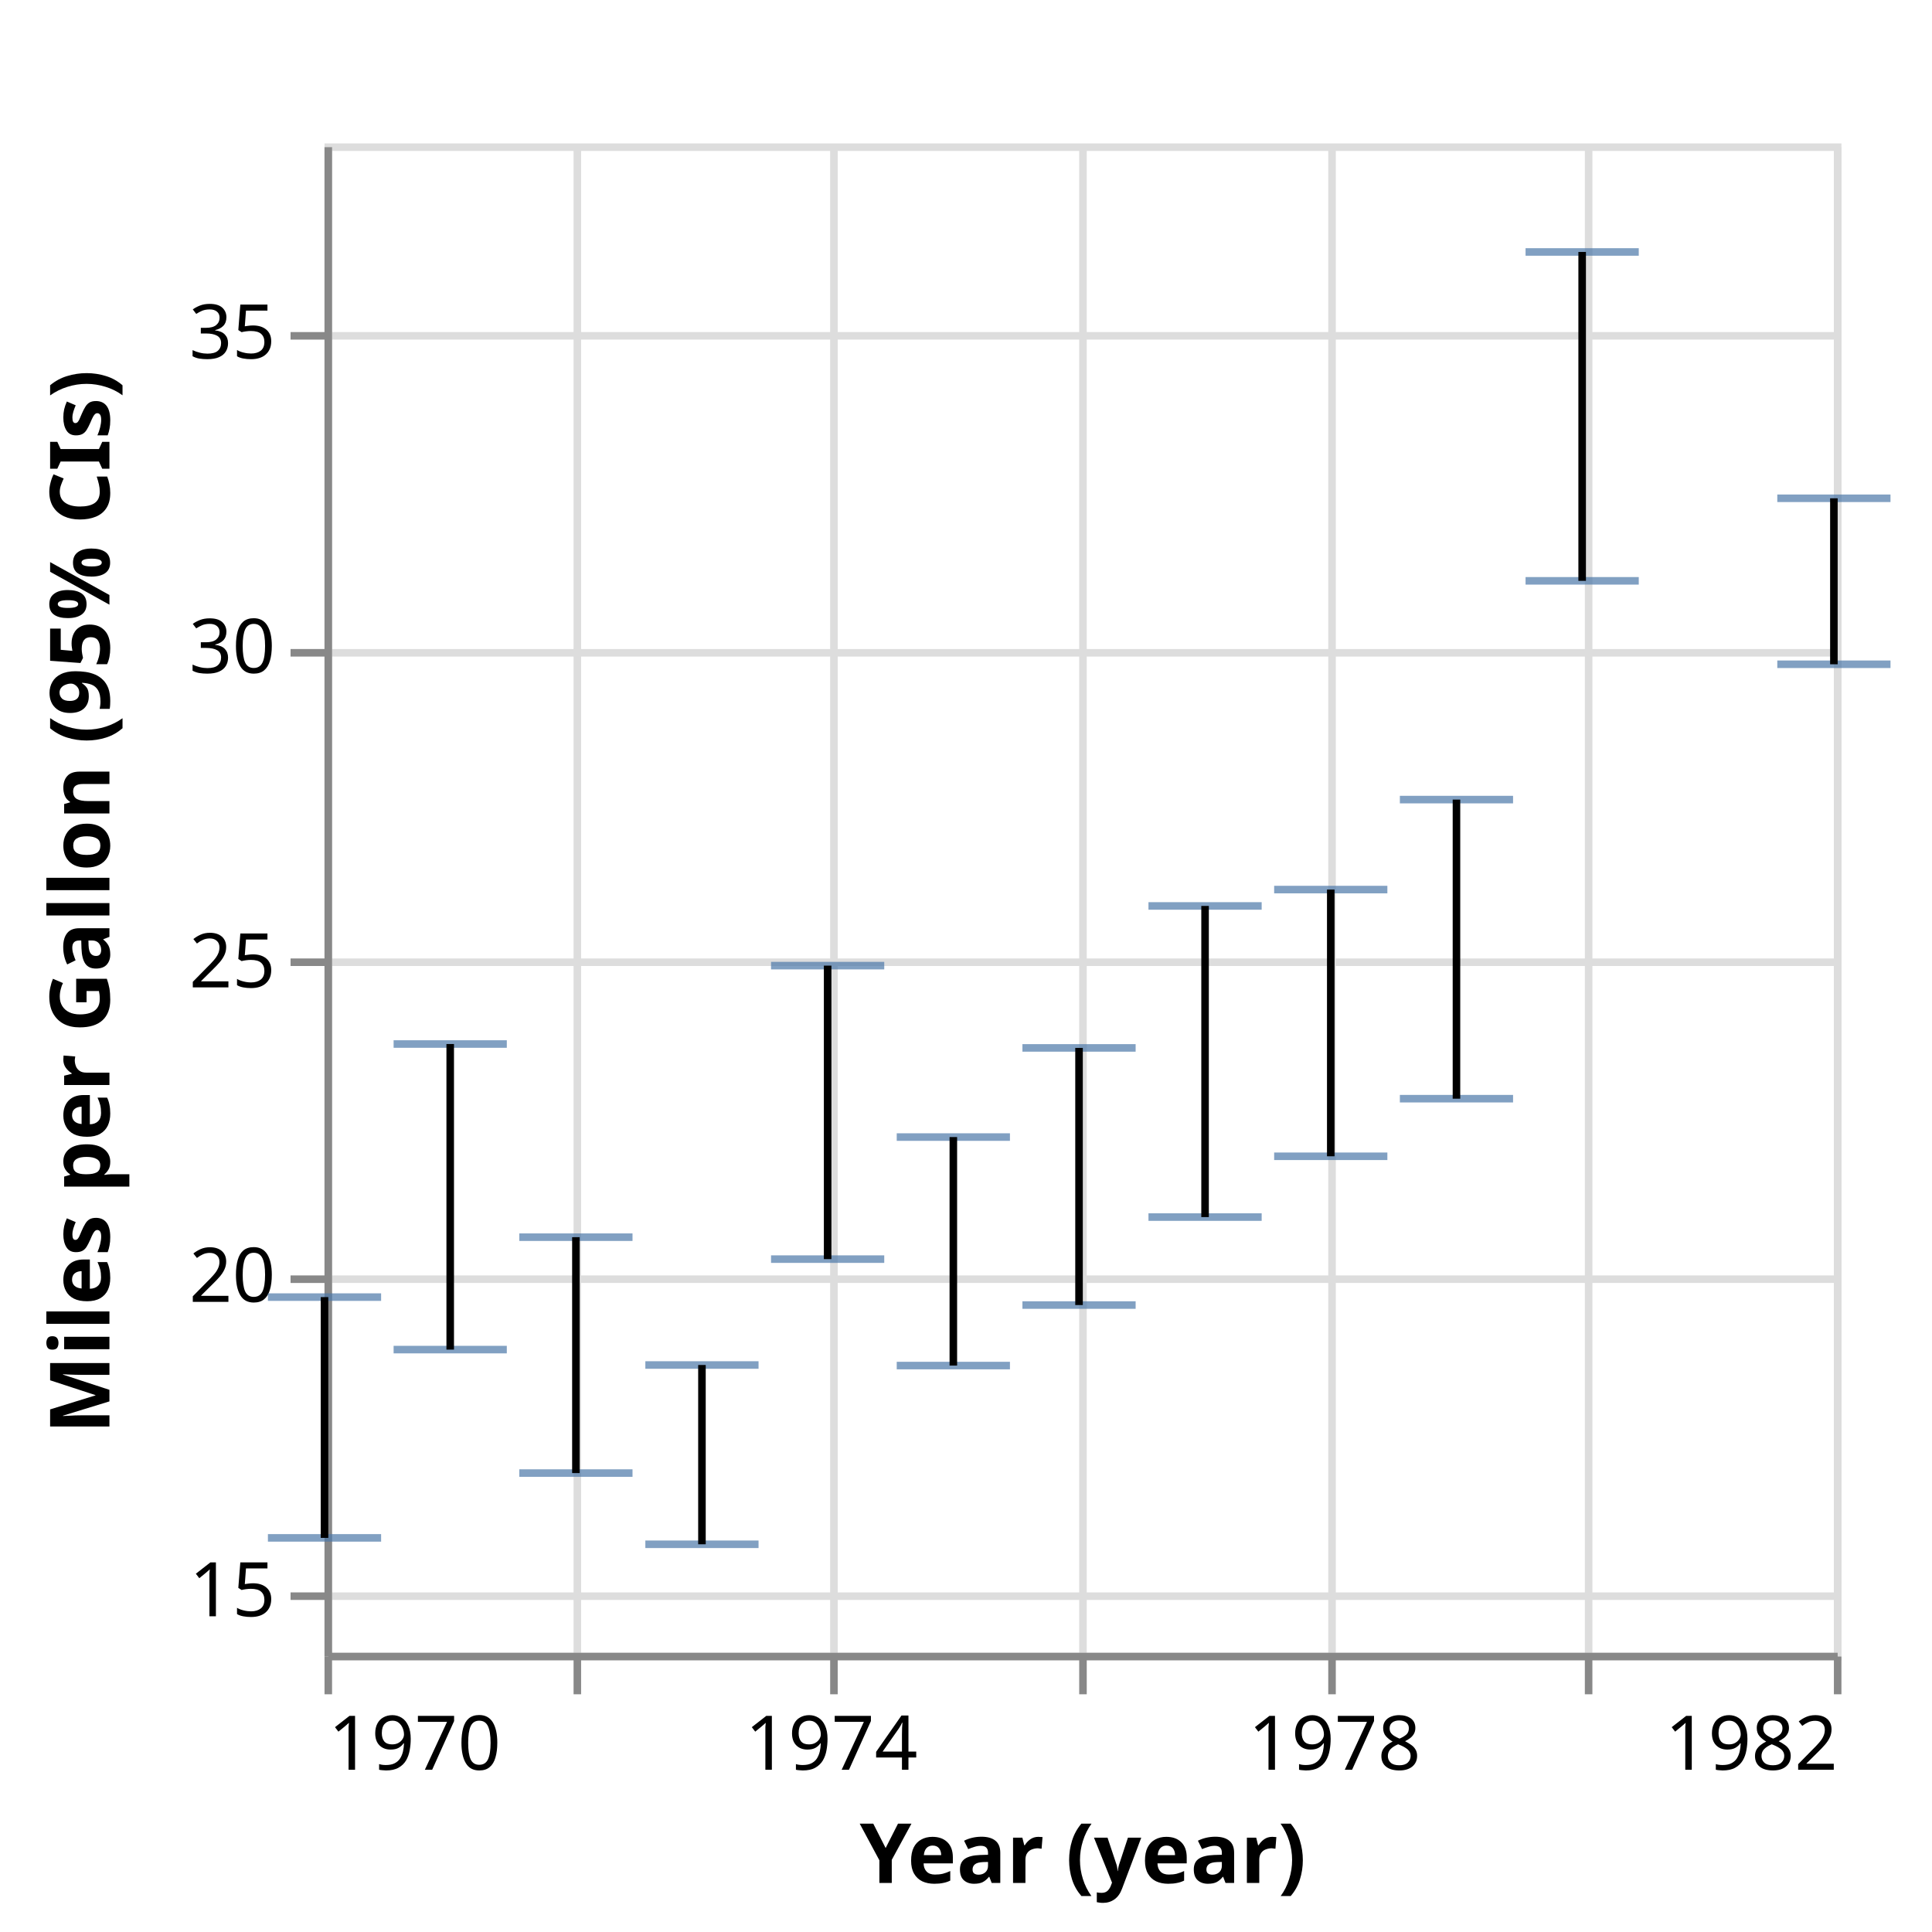
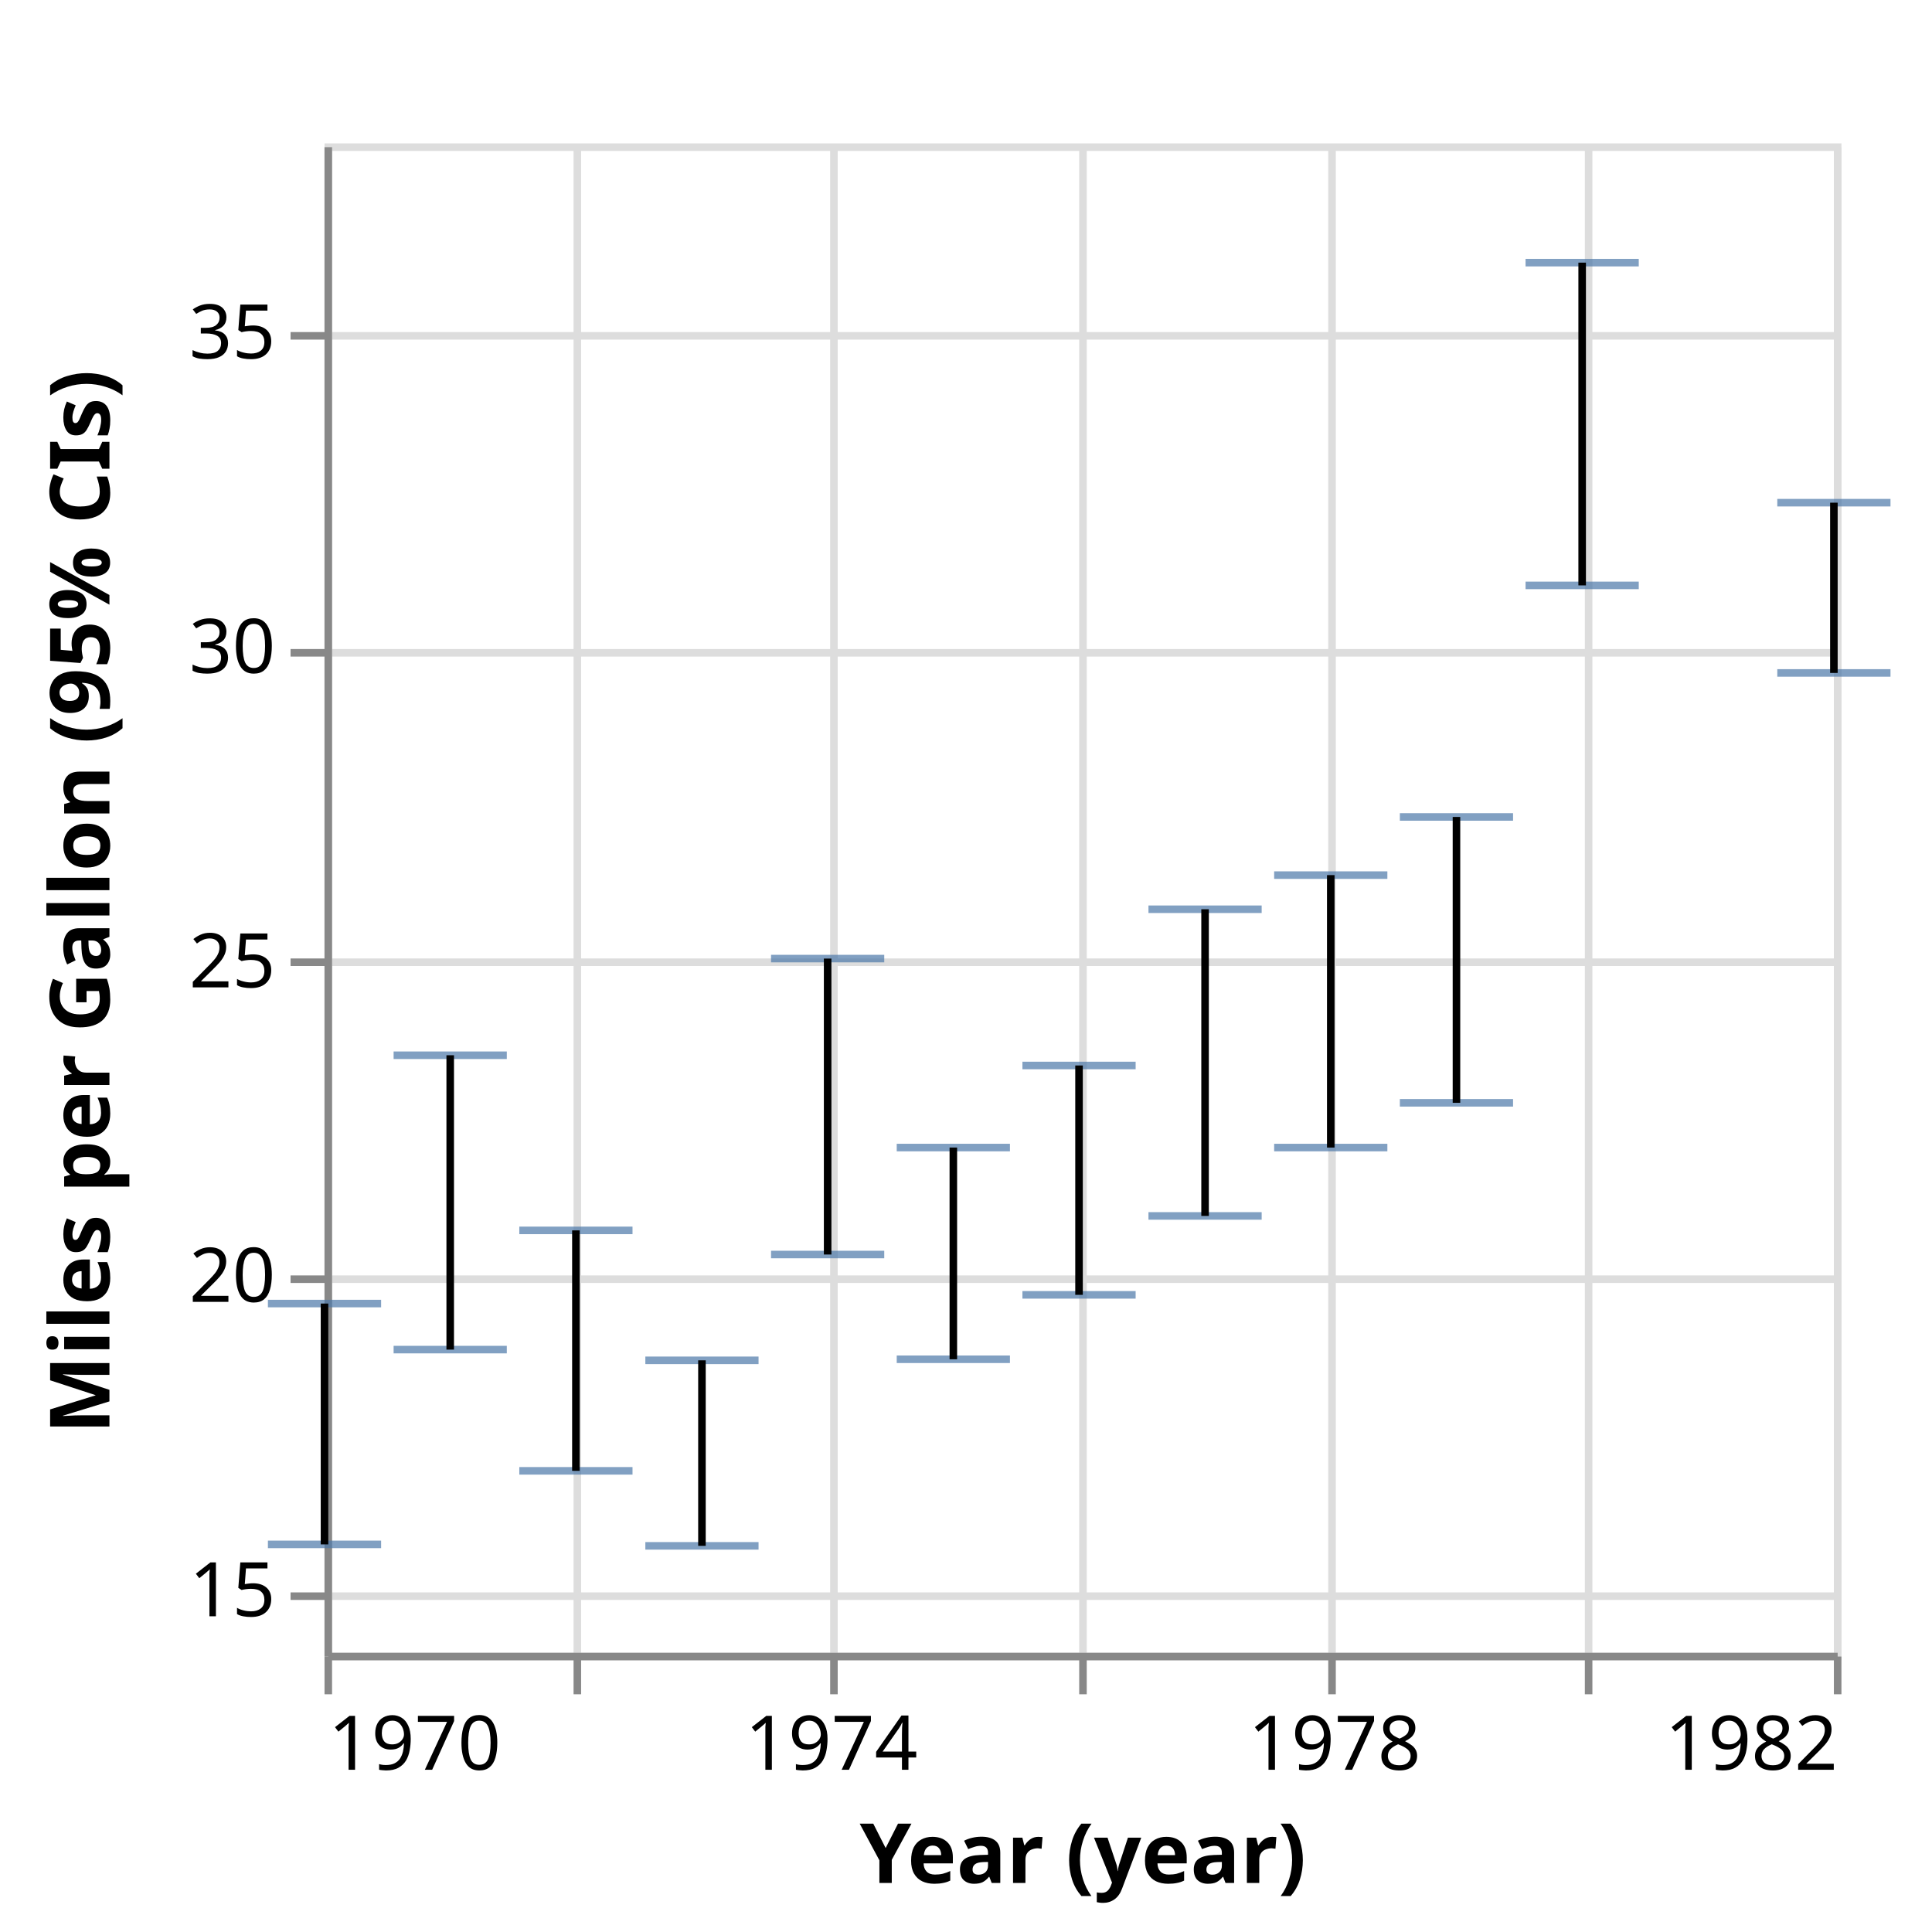
<svg xmlns="http://www.w3.org/2000/svg" version="1.1" class="marks" width="256" height="256" viewBox="0 0 256 256">
  <rect width="256" height="256" fill="white" />
  <g fill="none" stroke-miterlimit="10" transform="translate(43,19)">
    <g class="mark-group role-frame root" role="graphics-object" aria-roledescription="group mark container">
      <g transform="translate(0,0)">
        <path class="background" aria-hidden="true" d="M0.5,0.5h200v200h-200Z" stroke="#ddd" />
        <g>
          <g class="mark-group role-axis" aria-hidden="true">
            <g transform="translate(0.5,200.5)">
              <path class="background" aria-hidden="true" d="M0,0h0v0h0Z" pointer-events="none" />
              <g>
                <g class="mark-rule role-axis-grid" pointer-events="none">
                  <line transform="translate(0,-200)" x2="0" y2="200" stroke="#ddd" stroke-width="1" opacity="1" />
                  <line transform="translate(33,-200)" x2="0" y2="200" stroke="#ddd" stroke-width="1" opacity="1" />
                  <line transform="translate(67,-200)" x2="0" y2="200" stroke="#ddd" stroke-width="1" opacity="1" />
                  <line transform="translate(100,-200)" x2="0" y2="200" stroke="#ddd" stroke-width="1" opacity="1" />
                  <line transform="translate(133,-200)" x2="0" y2="200" stroke="#ddd" stroke-width="1" opacity="1" />
                  <line transform="translate(167,-200)" x2="0" y2="200" stroke="#ddd" stroke-width="1" opacity="1" />
                  <line transform="translate(200,-200)" x2="0" y2="200" stroke="#ddd" stroke-width="1" opacity="1" />
                </g>
              </g>
              <path class="foreground" aria-hidden="true" d="" pointer-events="none" display="none" />
            </g>
          </g>
          <g class="mark-group role-axis" aria-hidden="true">
            <g transform="translate(0.5,0.5)">
              <path class="background" aria-hidden="true" d="M0,0h0v0h0Z" pointer-events="none" />
              <g>
                <g class="mark-rule role-axis-grid" pointer-events="none">
                  <line transform="translate(0,192)" x2="200" y2="0" stroke="#ddd" stroke-width="1" opacity="1" />
                  <line transform="translate(0,150)" x2="200" y2="0" stroke="#ddd" stroke-width="1" opacity="1" />
                  <line transform="translate(0,108)" x2="200" y2="0" stroke="#ddd" stroke-width="1" opacity="1" />
                  <line transform="translate(0,67)" x2="200" y2="0" stroke="#ddd" stroke-width="1" opacity="1" />
                  <line transform="translate(0,25)" x2="200" y2="0" stroke="#ddd" stroke-width="1" opacity="1" />
                </g>
              </g>
              <path class="foreground" aria-hidden="true" d="" pointer-events="none" display="none" />
            </g>
          </g>
          <g class="mark-group role-axis" role="graphics-symbol" aria-roledescription="axis" aria-label="X-axis titled 'Year (year)' for a time scale with values from Thursday, 01 January 1970, 12:00:00 AM to Friday, 01 January 1982, 12:00:00 AM">
            <g transform="translate(0.5,200.5)">
              <path class="background" aria-hidden="true" d="M0,0h0v0h0Z" pointer-events="none" />
              <g>
                <g class="mark-rule role-axis-tick" pointer-events="none">
                  <line transform="translate(0,0)" x2="0" y2="5" stroke="#888" stroke-width="1" opacity="1" />
                  <line transform="translate(33,0)" x2="0" y2="5" stroke="#888" stroke-width="1" opacity="1" />
                  <line transform="translate(67,0)" x2="0" y2="5" stroke="#888" stroke-width="1" opacity="1" />
                  <line transform="translate(100,0)" x2="0" y2="5" stroke="#888" stroke-width="1" opacity="1" />
                  <line transform="translate(133,0)" x2="0" y2="5" stroke="#888" stroke-width="1" opacity="1" />
                  <line transform="translate(167,0)" x2="0" y2="5" stroke="#888" stroke-width="1" opacity="1" />
                  <line transform="translate(200,0)" x2="0" y2="5" stroke="#888" stroke-width="1" opacity="1" />
                </g>
                <g class="mark-text role-axis-label" pointer-events="none">
                  <text text-anchor="start" transform="translate(0,15)" font-family="sans-serif" font-size="10px" fill="#000" opacity="1">1970</text>
                  <text text-anchor="middle" transform="translate(33.31052,15)" font-family="sans-serif" font-size="10px" fill="#000" opacity="0">1972</text>
                  <text text-anchor="middle" transform="translate(66.66667,15)" font-family="sans-serif" font-size="10px" fill="#000" opacity="1">1974</text>
                  <text text-anchor="middle" transform="translate(99.97718,15)" font-family="sans-serif" font-size="10px" fill="#000" opacity="0">1976</text>
                  <text text-anchor="middle" transform="translate(133.3333,15)" font-family="sans-serif" font-size="10px" fill="#000" opacity="1">1978</text>
                  <text text-anchor="middle" transform="translate(166.6439,15)" font-family="sans-serif" font-size="10px" fill="#000" opacity="0">1980</text>
                  <text text-anchor="end" transform="translate(200,15)" font-family="sans-serif" font-size="10px" fill="#000" opacity="1">1982</text>
                </g>
                <g class="mark-rule role-axis-domain" pointer-events="none">
                  <line transform="translate(0,0)" x2="200" y2="0" stroke="#888" stroke-width="1" opacity="1" />
                </g>
                <g class="mark-text role-axis-title" pointer-events="none">
                  <text text-anchor="middle" transform="translate(100,30)" font-family="sans-serif" font-size="11px" font-weight="bold" fill="#000" opacity="1">Year (year)</text>
                </g>
              </g>
              <path class="foreground" aria-hidden="true" d="" pointer-events="none" display="none" />
            </g>
          </g>
          <g class="mark-group role-axis" role="graphics-symbol" aria-roledescription="axis" aria-label="Y-axis titled 'Miles per Gallon (95% CIs)' for a linear scale with values from 14 to 38">
            <g transform="translate(0.5,0.5)">
              <path class="background" aria-hidden="true" d="M0,0h0v0h0Z" pointer-events="none" />
              <g>
                <g class="mark-rule role-axis-tick" pointer-events="none">
                  <line transform="translate(0,192)" x2="-5" y2="0" stroke="#888" stroke-width="1" opacity="1" />
                  <line transform="translate(0,150)" x2="-5" y2="0" stroke="#888" stroke-width="1" opacity="1" />
                  <line transform="translate(0,108)" x2="-5" y2="0" stroke="#888" stroke-width="1" opacity="1" />
                  <line transform="translate(0,67)" x2="-5" y2="0" stroke="#888" stroke-width="1" opacity="1" />
                  <line transform="translate(0,25)" x2="-5" y2="0" stroke="#888" stroke-width="1" opacity="1" />
                </g>
                <g class="mark-text role-axis-label" pointer-events="none">
                  <text text-anchor="end" transform="translate(-7,194.6667)" font-family="sans-serif" font-size="10px" fill="#000" opacity="1">15</text>
                  <text text-anchor="end" transform="translate(-7,153)" font-family="sans-serif" font-size="10px" fill="#000" opacity="1">20</text>
                  <text text-anchor="end" transform="translate(-7,111.3333)" font-family="sans-serif" font-size="10px" fill="#000" opacity="1">25</text>
                  <text text-anchor="end" transform="translate(-7,69.66667)" font-family="sans-serif" font-size="10px" fill="#000" opacity="1">30</text>
                  <text text-anchor="end" transform="translate(-7,28)" font-family="sans-serif" font-size="10px" fill="#000" opacity="1">35</text>
                </g>
                <g class="mark-rule role-axis-domain" pointer-events="none">
                  <line transform="translate(0,200)" x2="0" y2="-200" stroke="#888" stroke-width="1" opacity="1" />
                </g>
                <g class="mark-text role-axis-title" pointer-events="none">
                  <text text-anchor="middle" transform="translate(-27,100) rotate(-90) translate(0,-2)" font-family="sans-serif" font-size="11px" font-weight="bold" fill="#000" opacity="1">Miles per Gallon (95% CIs)</text>
                </g>
              </g>
              <path class="foreground" aria-hidden="true" d="" pointer-events="none" display="none" />
            </g>
          </g>
          <g class="mark-rect role-mark layer_0_marks" aria-hidden="true">
-             <path d="M-7.5,184.277h15v1h-15Z" fill="#4c78a8" opacity="0.7" />
+             <path d="M-7.5,185.139h15v1h-15Z" fill="#4c78a8" opacity="0.7" />
            <path d="M9.155,159.329h15v1h-15Z" fill="#4c78a8" opacity="0.7" />
-             <path d="M25.811,175.69h15v1h-15Z" fill="#4c78a8" opacity="0.7" />
-             <path d="M42.511,185.125h15v1h-15Z" fill="#4c78a8" opacity="0.7" />
-             <path d="M59.167,147.34h15v1h-15Z" fill="#4c78a8" opacity="0.7" />
-             <path d="M75.822,161.444h15v1h-15Z" fill="#4c78a8" opacity="0.7" />
-             <path d="M92.477,153.425h15v1h-15Z" fill="#4c78a8" opacity="0.7" />
-             <path d="M109.178,141.769h15v1h-15Z" fill="#4c78a8" opacity="0.7" />
-             <path d="M125.833,133.714h15v1h-15Z" fill="#4c78a8" opacity="0.7" />
-             <path d="M142.489,126.081h15v1h-15Z" fill="#4c78a8" opacity="0.7" />
-             <path d="M159.144,57.464h15v1h-15Z" fill="#4c78a8" opacity="0.7" />
-             <path d="M192.5,68.519h15v1h-15Z" fill="#4c78a8" opacity="0.7" />
+             <path d="M25.811,175.393h15v1h-15Z" fill="#4c78a8" opacity="0.7" />
+             <path d="M42.511,185.333h15v1h-15Z" fill="#4c78a8" opacity="0.7" />
+             <path d="M59.167,146.73h15v1h-15Z" fill="#4c78a8" opacity="0.7" />
+             <path d="M75.822,160.611h15v1h-15Z" fill="#4c78a8" opacity="0.7" />
+             <path d="M92.477,152.074h15v1h-15Z" fill="#4c78a8" opacity="0.7" />
+             <path d="M109.178,141.617h15v1h-15Z" fill="#4c78a8" opacity="0.7" />
+             <path d="M125.833,132.557h15v1h-15Z" fill="#4c78a8" opacity="0.7" />
+             <path d="M142.489,126.629h15v1h-15Z" fill="#4c78a8" opacity="0.7" />
+             <path d="M159.144,58.067h15v1h-15Z" fill="#4c78a8" opacity="0.7" />
+             <path d="M192.5,69.668h15v1h-15Z" fill="#4c78a8" opacity="0.7" />
          </g>
          <g class="mark-rect role-mark layer_1_marks" aria-hidden="true">
-             <path d="M-7.5,152.374h15v1h-15Z" fill="#4c78a8" opacity="0.7" />
-             <path d="M9.155,118.838h15v1h-15Z" fill="#4c78a8" opacity="0.7" />
-             <path d="M25.811,144.433h15v1h-15Z" fill="#4c78a8" opacity="0.7" />
-             <path d="M42.511,161.37h15v1h-15Z" fill="#4c78a8" opacity="0.7" />
-             <path d="M59.167,108.451h15v1h-15Z" fill="#4c78a8" opacity="0.7" />
-             <path d="M75.822,131.167h15v1h-15Z" fill="#4c78a8" opacity="0.7" />
-             <path d="M92.477,119.353h15v1h-15Z" fill="#4c78a8" opacity="0.7" />
-             <path d="M109.178,100.542h15v1h-15Z" fill="#4c78a8" opacity="0.7" />
-             <path d="M125.833,98.373h15v1h-15Z" fill="#4c78a8" opacity="0.7" />
-             <path d="M142.489,86.45h15v1h-15Z" fill="#4c78a8" opacity="0.7" />
-             <path d="M159.144,13.886h15v1h-15Z" fill="#4c78a8" opacity="0.7" />
-             <path d="M192.5,46.526h15v1h-15Z" fill="#4c78a8" opacity="0.7" />
+             <path d="M-7.5,153.228h15v1h-15Z" fill="#4c78a8" opacity="0.7" />
+             <path d="M9.155,120.326h15v1h-15Z" fill="#4c78a8" opacity="0.7" />
+             <path d="M25.811,143.533h15v1h-15Z" fill="#4c78a8" opacity="0.7" />
+             <path d="M42.511,160.75h15v1h-15Z" fill="#4c78a8" opacity="0.7" />
+             <path d="M59.167,107.517h15v1h-15Z" fill="#4c78a8" opacity="0.7" />
+             <path d="M75.822,132.556h15v1h-15Z" fill="#4c78a8" opacity="0.7" />
+             <path d="M92.477,121.681h15v1h-15Z" fill="#4c78a8" opacity="0.7" />
+             <path d="M109.178,100.981h15v1h-15Z" fill="#4c78a8" opacity="0.7" />
+             <path d="M125.833,96.457h15v1h-15Z" fill="#4c78a8" opacity="0.7" />
+             <path d="M142.489,88.75h15v1h-15Z" fill="#4c78a8" opacity="0.7" />
+             <path d="M159.144,15.301h15v1h-15Z" fill="#4c78a8" opacity="0.7" />
+             <path d="M192.5,47.108h15v1h-15Z" fill="#4c78a8" opacity="0.7" />
          </g>
          <g class="mark-rule role-mark layer_2_marks" role="graphics-object" aria-roledescription="rule mark container">
-             <line aria-label="Year (year): Jan 01, 1970; Miles per Gallon (95% CIs): 15.8267241379; upper_Miles_per_Gallon: 19.6551724138; Ci1 of Miles_per_Gallon: 19.6551724138; Ci0 of Miles_per_Gallon: 15.8267241379; Mean of Miles_per_Gallon: 17.6896551724" role="graphics-symbol" aria-roledescription="errorbar" transform="translate(0,184.7773)" x2="0" y2="-31.904" stroke="black" />
-             <line aria-label="Year (year): Jan 01, 1971; Miles per Gallon (95% CIs): 18.8205357143; upper_Miles_per_Gallon: 23.6794642857; Ci1 of Miles_per_Gallon: 23.6794642857; Ci0 of Miles_per_Gallon: 18.8205357143; Mean of Miles_per_Gallon: 21.25" role="graphics-symbol" aria-roledescription="errorbar" transform="translate(16.65526,159.8289)" x2="0" y2="-40.491" stroke="black" />
-             <line aria-label="Year (year): Jan 01, 1972; Miles per Gallon (95% CIs): 16.8571428571; upper_Miles_per_Gallon: 20.6080357143; Ci1 of Miles_per_Gallon: 20.6080357143; Ci0 of Miles_per_Gallon: 16.8571428571; Mean of Miles_per_Gallon: 18.7142857143" role="graphics-symbol" aria-roledescription="errorbar" transform="translate(33.31052,176.1905)" x2="0" y2="-31.257" stroke="black" />
-             <line aria-label="Year (year): Jan 01, 1973; Miles per Gallon (95% CIs): 15.725; upper_Miles_per_Gallon: 18.575625; Ci1 of Miles_per_Gallon: 18.575625; Ci0 of Miles_per_Gallon: 15.725; Mean of Miles_per_Gallon: 17.1" role="graphics-symbol" aria-roledescription="errorbar" transform="translate(50.01141,185.625)" x2="0" y2="-23.755" stroke="black" />
-             <line aria-label="Year (year): Jan 01, 1974; Miles per Gallon (95% CIs): 20.2592592593; upper_Miles_per_Gallon: 24.9259259259; Ci1 of Miles_per_Gallon: 24.9259259259; Ci0 of Miles_per_Gallon: 20.2592592593; Mean of Miles_per_Gallon: 22.7037037037" role="graphics-symbol" aria-roledescription="errorbar" transform="translate(66.66667,147.8395)" x2="0" y2="-38.889" stroke="black" />
-             <line aria-label="Year (year): Jan 01, 1975; Miles per Gallon (95% CIs): 18.5666666667; upper_Miles_per_Gallon: 22.2; Ci1 of Miles_per_Gallon: 22.2; Ci0 of Miles_per_Gallon: 18.5666666667; Mean of Miles_per_Gallon: 20.2666666667" role="graphics-symbol" aria-roledescription="errorbar" transform="translate(83.32193,161.9444)" x2="0" y2="-30.278" stroke="black" />
-             <line aria-label="Year (year): Jan 01, 1976; Miles per Gallon (95% CIs): 19.5290441176; upper_Miles_per_Gallon: 23.6176470588; Ci1 of Miles_per_Gallon: 23.6176470588; Ci0 of Miles_per_Gallon: 19.5290441176; Mean of Miles_per_Gallon: 21.5735294118" role="graphics-symbol" aria-roledescription="errorbar" transform="translate(99.97718,153.9246)" x2="0" y2="-34.072" stroke="black" />
-             <line aria-label="Year (year): Jan 01, 1977; Miles per Gallon (95% CIs): 20.9276785714; upper_Miles_per_Gallon: 25.875; Ci1 of Miles_per_Gallon: 25.875; Ci0 of Miles_per_Gallon: 20.9276785714; Mean of Miles_per_Gallon: 23.375" role="graphics-symbol" aria-roledescription="errorbar" transform="translate(116.6781,142.2693)" x2="0" y2="-41.228" stroke="black" />
-             <line aria-label="Year (year): Jan 01, 1978; Miles per Gallon (95% CIs): 21.8943055556; upper_Miles_per_Gallon: 26.1352083333; Ci1 of Miles_per_Gallon: 26.1352083333; Ci0 of Miles_per_Gallon: 21.8943055556; Mean of Miles_per_Gallon: 24.0611111111" role="graphics-symbol" aria-roledescription="errorbar" transform="translate(133.3333,134.2141)" x2="0" y2="-35.341" stroke="black" />
-             <line aria-label="Year (year): Jan 01, 1979; Miles per Gallon (95% CIs): 22.8102586207; upper_Miles_per_Gallon: 27.5659482759; Ci1 of Miles_per_Gallon: 27.5659482759; Ci0 of Miles_per_Gallon: 22.8102586207; Mean of Miles_per_Gallon: 25.0931034483" role="graphics-symbol" aria-roledescription="errorbar" transform="translate(149.9886,126.5812)" x2="0" y2="-39.631" stroke="black" />
-             <line aria-label="Year (year): Jan 01, 1980; Miles per Gallon (95% CIs): 31.0443103448; upper_Miles_per_Gallon: 36.2736206897; Ci1 of Miles_per_Gallon: 36.2736206897; Ci0 of Miles_per_Gallon: 31.0443103448; Mean of Miles_per_Gallon: 33.6965517241" role="graphics-symbol" aria-roledescription="errorbar" transform="translate(166.6439,57.96408)" x2="0" y2="-43.578" stroke="black" />
-             <line aria-label="Year (year): Jan 01, 1982; Miles per Gallon (95% CIs): 29.7176666667; upper_Miles_per_Gallon: 32.3568333333; Ci1 of Miles_per_Gallon: 32.3568333333; Ci0 of Miles_per_Gallon: 29.7176666667; Mean of Miles_per_Gallon: 31.045" role="graphics-symbol" aria-roledescription="errorbar" transform="translate(200,69.01944)" x2="0" y2="-21.993" stroke="black" />
+             <line aria-label="Year (year): Jan 01, 1970; Miles per Gallon (95% CIs): 15.7232758621; upper_Miles_per_Gallon: 19.5525862069; Ci1 of Miles_per_Gallon: 19.5525862069; Ci0 of Miles_per_Gallon: 15.7232758621; Mean of Miles_per_Gallon: 17.6896551724" role="graphics-symbol" aria-roledescription="errorbar" transform="translate(0,185.6394)" x2="0" y2="-31.911" stroke="black" />
+             <line aria-label="Year (year): Jan 01, 1971; Miles per Gallon (95% CIs): 18.8205357143; upper_Miles_per_Gallon: 23.5008928571; Ci1 of Miles_per_Gallon: 23.5008928571; Ci0 of Miles_per_Gallon: 18.8205357143; Mean of Miles_per_Gallon: 21.25" role="graphics-symbol" aria-roledescription="errorbar" transform="translate(16.65526,159.8289)" x2="0" y2="-39.003" stroke="black" />
+             <line aria-label="Year (year): Jan 01, 1972; Miles per Gallon (95% CIs): 16.8928571429; upper_Miles_per_Gallon: 20.7160714286; Ci1 of Miles_per_Gallon: 20.7160714286; Ci0 of Miles_per_Gallon: 16.8928571429; Mean of Miles_per_Gallon: 18.7142857143" role="graphics-symbol" aria-roledescription="errorbar" transform="translate(33.31052,175.8929)" x2="0" y2="-31.86" stroke="black" />
+             <line aria-label="Year (year): Jan 01, 1973; Miles per Gallon (95% CIs): 15.7; upper_Miles_per_Gallon: 18.65; Ci1 of Miles_per_Gallon: 18.65; Ci0 of Miles_per_Gallon: 15.7; Mean of Miles_per_Gallon: 17.1" role="graphics-symbol" aria-roledescription="errorbar" transform="translate(50.01141,185.8333)" x2="0" y2="-24.583" stroke="black" />
+             <line aria-label="Year (year): Jan 01, 1974; Miles per Gallon (95% CIs): 20.3324074074; upper_Miles_per_Gallon: 25.037962963; Ci1 of Miles_per_Gallon: 25.037962963; Ci0 of Miles_per_Gallon: 20.3324074074; Mean of Miles_per_Gallon: 22.7037037037" role="graphics-symbol" aria-roledescription="errorbar" transform="translate(66.66667,147.2299)" x2="0" y2="-39.213" stroke="black" />
+             <line aria-label="Year (year): Jan 01, 1975; Miles per Gallon (95% CIs): 18.6666666667; upper_Miles_per_Gallon: 22.0333333333; Ci1 of Miles_per_Gallon: 22.0333333333; Ci0 of Miles_per_Gallon: 18.6666666667; Mean of Miles_per_Gallon: 20.2666666667" role="graphics-symbol" aria-roledescription="errorbar" transform="translate(83.32193,161.1111)" x2="0" y2="-28.056" stroke="black" />
+             <line aria-label="Year (year): Jan 01, 1976; Miles per Gallon (95% CIs): 19.6911764706; upper_Miles_per_Gallon: 23.3382352941; Ci1 of Miles_per_Gallon: 23.3382352941; Ci0 of Miles_per_Gallon: 19.6911764706; Mean of Miles_per_Gallon: 21.5735294118" role="graphics-symbol" aria-roledescription="errorbar" transform="translate(99.97718,152.5735)" x2="0" y2="-30.392" stroke="black" />
+             <line aria-label="Year (year): Jan 01, 1977; Miles per Gallon (95% CIs): 20.9459821429; upper_Miles_per_Gallon: 25.8223214286; Ci1 of Miles_per_Gallon: 25.8223214286; Ci0 of Miles_per_Gallon: 20.9459821429; Mean of Miles_per_Gallon: 23.375" role="graphics-symbol" aria-roledescription="errorbar" transform="translate(116.6781,142.1168)" x2="0" y2="-40.636" stroke="black" />
+             <line aria-label="Year (year): Jan 01, 1978; Miles per Gallon (95% CIs): 22.0331944444; upper_Miles_per_Gallon: 26.3652083333; Ci1 of Miles_per_Gallon: 26.3652083333; Ci0 of Miles_per_Gallon: 22.0331944444; Mean of Miles_per_Gallon: 24.0611111111" role="graphics-symbol" aria-roledescription="errorbar" transform="translate(133.3333,133.0567)" x2="0" y2="-36.1" stroke="black" />
+             <line aria-label="Year (year): Jan 01, 1979; Miles per Gallon (95% CIs): 22.7444827586; upper_Miles_per_Gallon: 27.29; Ci1 of Miles_per_Gallon: 27.29; Ci0 of Miles_per_Gallon: 22.7444827586; Mean of Miles_per_Gallon: 25.0931034483" role="graphics-symbol" aria-roledescription="errorbar" transform="translate(149.9886,127.1293)" x2="0" y2="-37.879" stroke="black" />
+             <line aria-label="Year (year): Jan 01, 1980; Miles per Gallon (95% CIs): 30.9719827586; upper_Miles_per_Gallon: 36.1038793103; Ci1 of Miles_per_Gallon: 36.1038793103; Ci0 of Miles_per_Gallon: 30.9719827586; Mean of Miles_per_Gallon: 33.6965517241" role="graphics-symbol" aria-roledescription="errorbar" transform="translate(166.6439,58.56681)" x2="0" y2="-42.766" stroke="black" />
+             <line aria-label="Year (year): Jan 01, 1982; Miles per Gallon (95% CIs): 29.579875; upper_Miles_per_Gallon: 32.287; Ci1 of Miles_per_Gallon: 32.287; Ci0 of Miles_per_Gallon: 29.579875; Mean of Miles_per_Gallon: 31.045" role="graphics-symbol" aria-roledescription="errorbar" transform="translate(200,70.16771)" x2="0" y2="-22.559" stroke="black" />
          </g>
        </g>
        <path class="foreground" aria-hidden="true" d="" display="none" />
      </g>
    </g>
  </g>
</svg>
